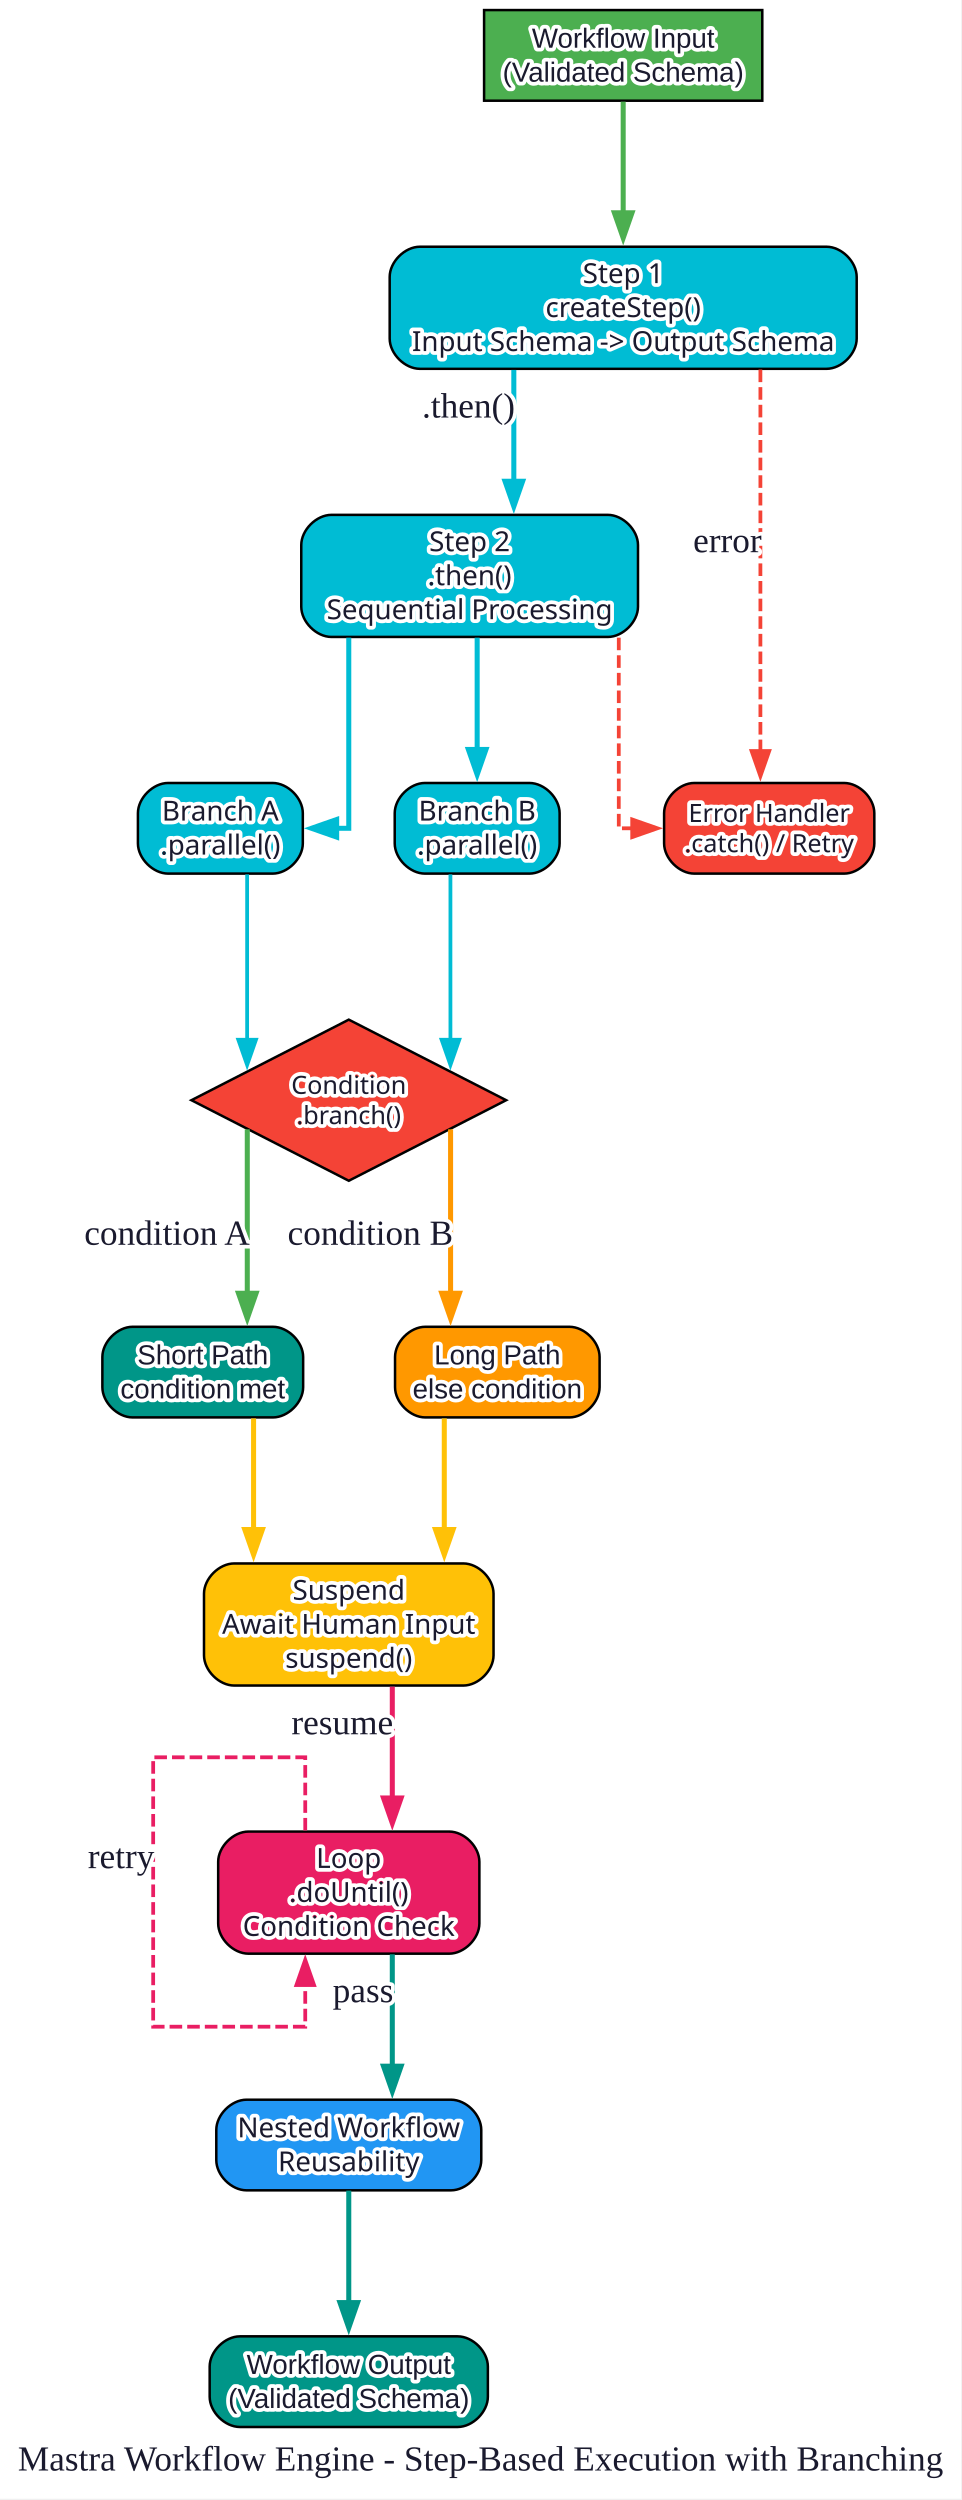
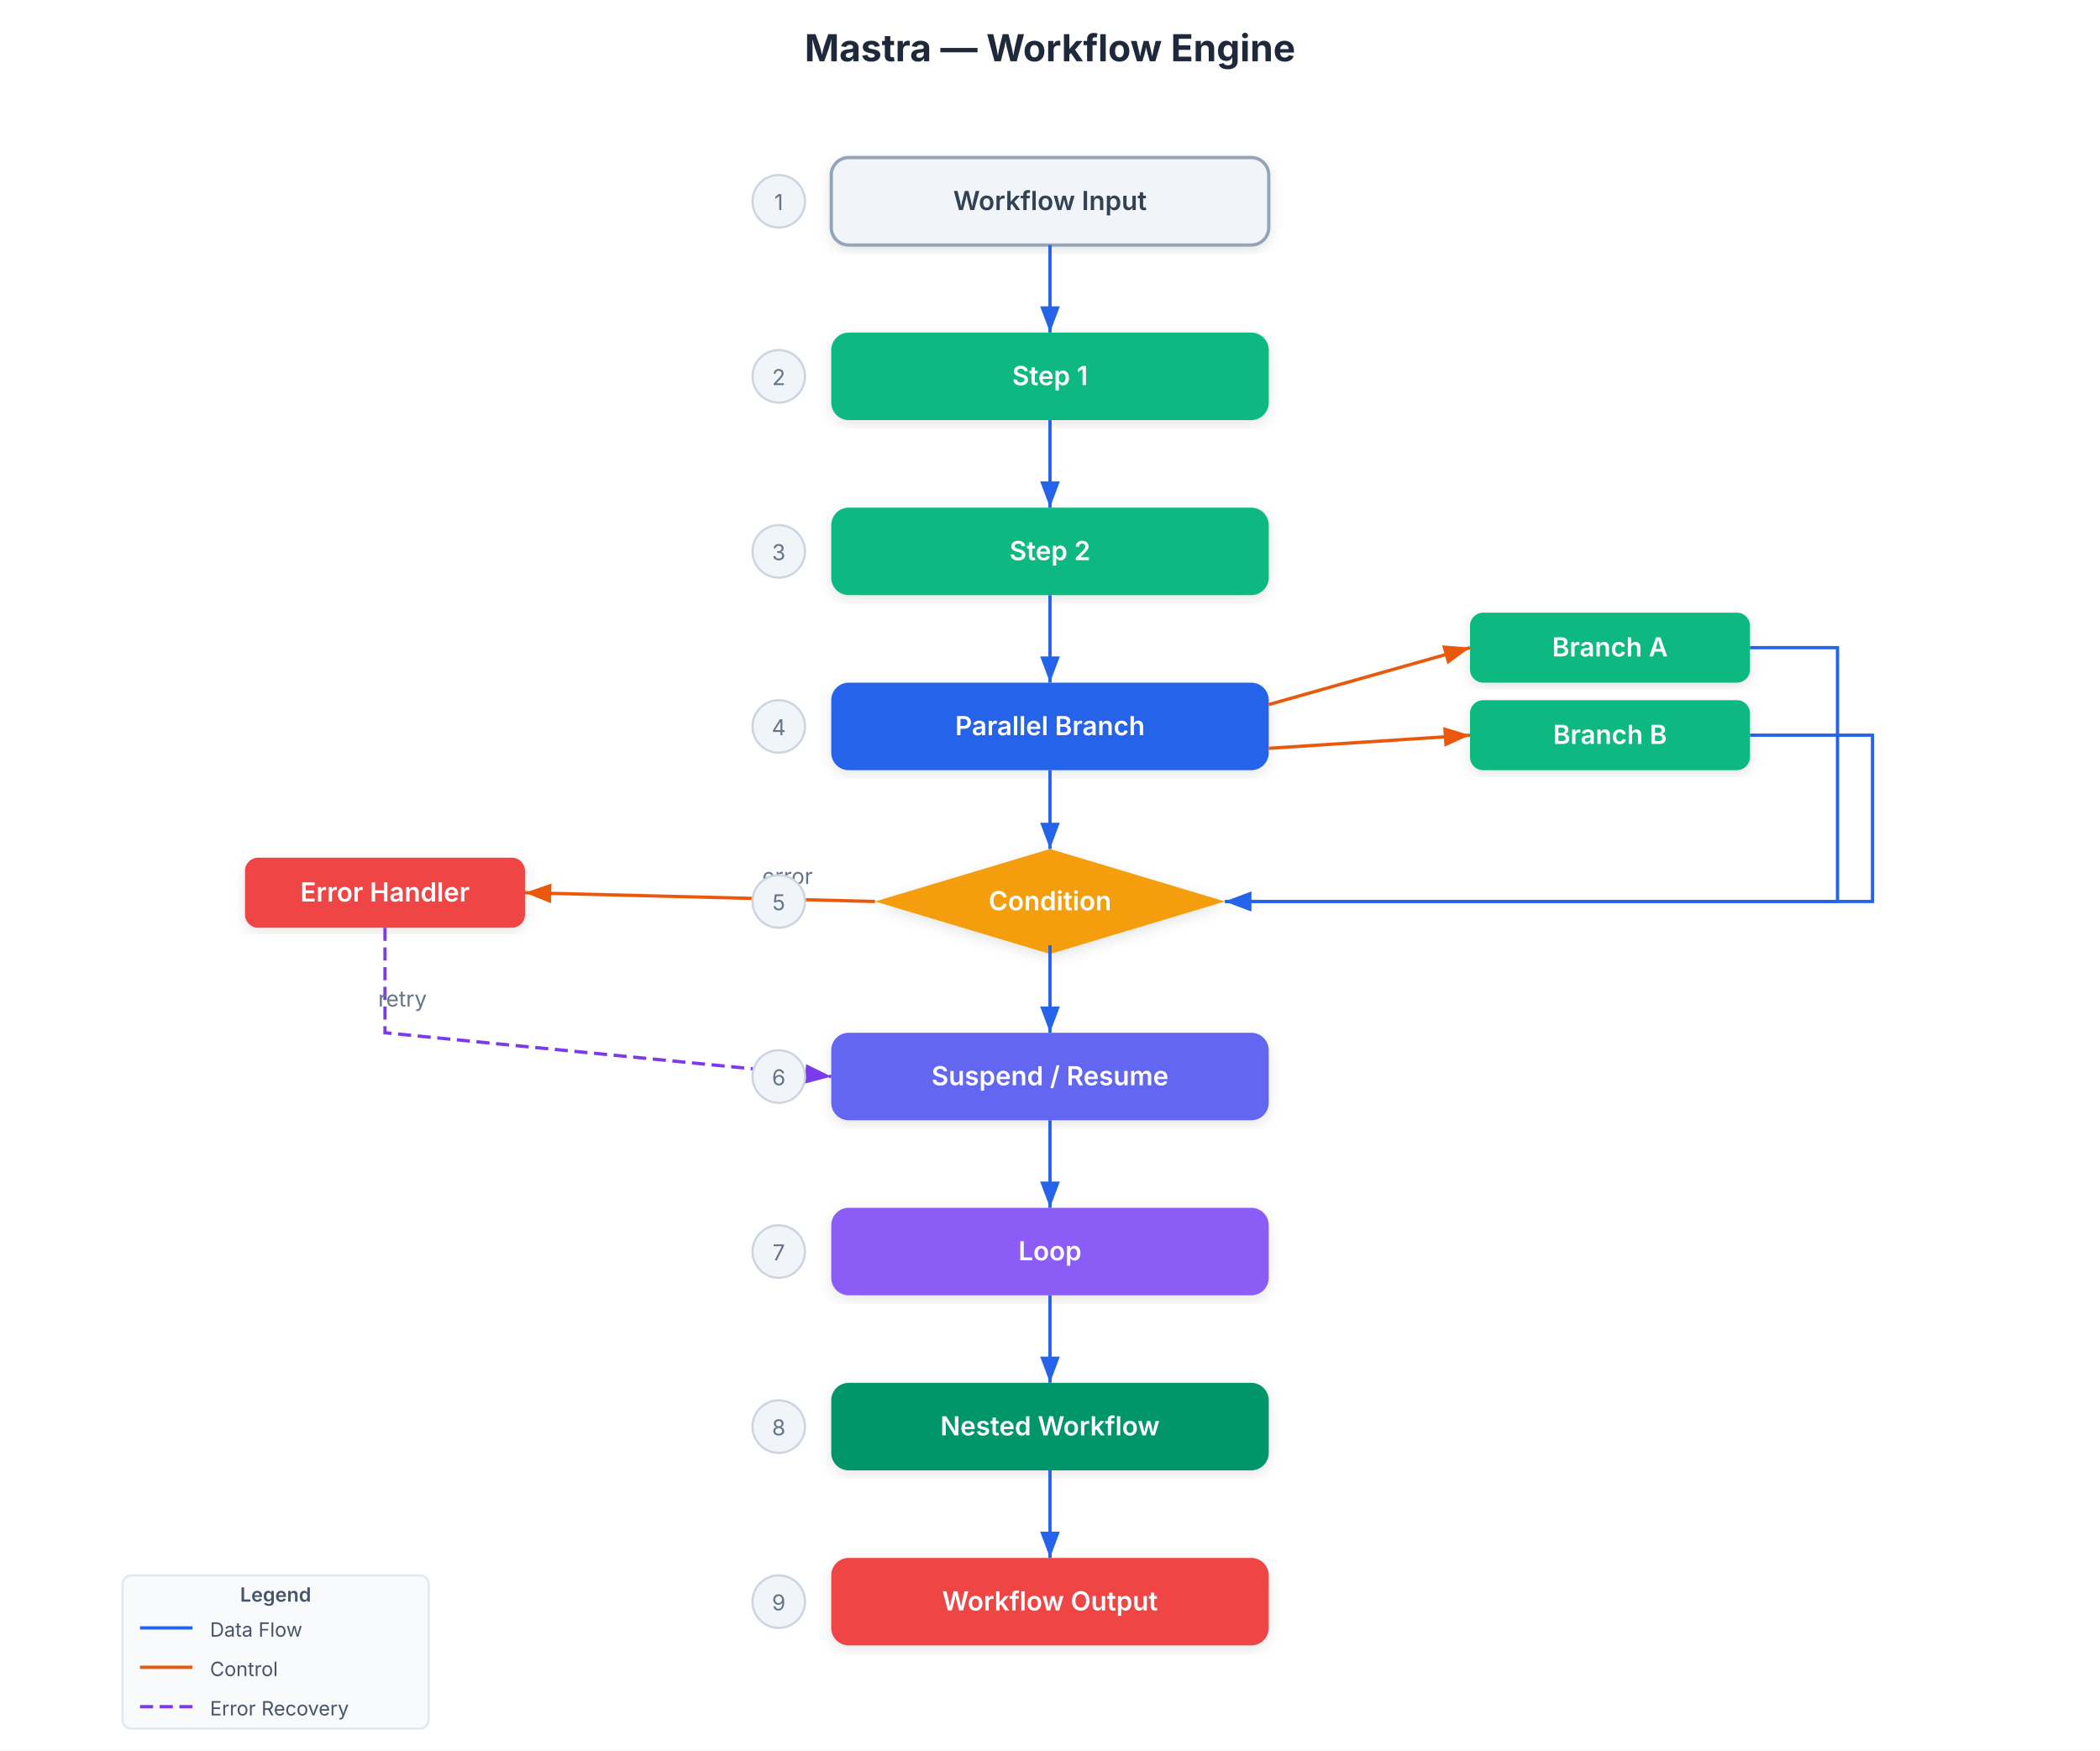
- <svg xmlns="http://www.w3.org/2000/svg" width="382pt" height="993pt" viewBox="0.00 0.00 382.00 993.00">
+ <svg xmlns="http://www.w3.org/2000/svg" viewBox="0 0 960 800">
  <style>
- 
- text { paint-order: stroke; stroke: #ffffff; stroke-width: 3px; stroke-linejoin: round; fill: #1a1a2e; }
- </style>
-   <g id="graph0" class="graph" transform="scale(1 1) rotate(0) translate(4 988.5)">
-     <polygon fill="white" stroke="none" points="-4,4 -4,-988.5 377.75,-988.5 377.75,4 -4,4" />
-     <text xml:space="preserve" text-anchor="middle" x="186.88" y="-7.2" font-family="Times New Roman,serif" font-size="14.00">Mastra Workflow Engine - Step-Based Execution with Branching</text>
-     <g id="node1" class="node">
-       <polygon fill="#4caf50" stroke="black" points="298.78,-984.5 188.28,-984.5 188.28,-948.5 298.78,-948.5 298.78,-984.5" />
-       <text xml:space="preserve" text-anchor="middle" x="243.53" y="-969.55" font-family="Arial" font-size="11.00" fill="white">Workflow Input</text>
-       <text xml:space="preserve" text-anchor="middle" x="243.53" y="-956.05" font-family="Arial" font-size="11.00" fill="white">(Validated Schema)</text>
-     </g>
-     <g id="node2" class="node">
-       <path fill="#00bcd4" stroke="black" d="M324.28,-890.5C324.28,-890.5 162.78,-890.5 162.78,-890.5 156.78,-890.5 150.78,-884.5 150.78,-878.5 150.78,-878.5 150.78,-854 150.78,-854 150.78,-848 156.78,-842 162.78,-842 162.78,-842 324.28,-842 324.28,-842 330.28,-842 336.28,-848 336.28,-854 336.28,-854 336.28,-878.5 336.28,-878.5 336.28,-884.5 330.28,-890.5 324.28,-890.5" />
-       <text xml:space="preserve" text-anchor="middle" x="243.53" y="-876.05" font-family="Arial Bold" font-size="11.00" fill="white">Step 1</text>
-       <text xml:space="preserve" text-anchor="middle" x="243.53" y="-862.55" font-family="Arial Bold" font-size="11.00" fill="white">createStep()</text>
-       <text xml:space="preserve" text-anchor="middle" x="243.53" y="-849.05" font-family="Arial Bold" font-size="11.00" fill="white">Input Schema -&gt; Output Schema</text>
-     </g>
-     <g id="edge1" class="edge">
-       <path fill="none" stroke="#4caf50" stroke-width="2" d="M243.53,-948.11C243.53,-948.11 243.53,-903.97 243.53,-903.97" />
-       <polygon fill="#4caf50" stroke="#4caf50" stroke-width="2" points="247.03,-903.97 243.53,-893.97 240.03,-903.97 247.03,-903.97" />
-     </g>
-     <g id="node3" class="node">
-       <path fill="#00bcd4" stroke="black" d="M237.41,-784C237.41,-784 127.66,-784 127.66,-784 121.66,-784 115.66,-778 115.66,-772 115.66,-772 115.66,-747.5 115.66,-747.5 115.66,-741.5 121.66,-735.5 127.66,-735.5 127.66,-735.5 237.41,-735.5 237.41,-735.5 243.41,-735.5 249.41,-741.5 249.41,-747.5 249.41,-747.5 249.41,-772 249.41,-772 249.41,-778 243.41,-784 237.41,-784" />
-       <text xml:space="preserve" text-anchor="middle" x="182.53" y="-769.55" font-family="Arial Bold" font-size="11.00" fill="white">Step 2</text>
-       <text xml:space="preserve" text-anchor="middle" x="182.53" y="-756.05" font-family="Arial Bold" font-size="11.00" fill="white">.then()</text>
-       <text xml:space="preserve" text-anchor="middle" x="182.53" y="-742.55" font-family="Arial Bold" font-size="11.00" fill="white">Sequential Processing</text>
-     </g>
-     <g id="edge2" class="edge">
-       <path fill="none" stroke="#00bcd4" stroke-width="2" d="M200.09,-841.55C200.09,-841.55 200.09,-797.34 200.09,-797.34" />
-       <polygon fill="#00bcd4" stroke="#00bcd4" stroke-width="2" points="203.59,-797.34 200.09,-787.34 196.59,-797.34 203.59,-797.34" />
-       <text xml:space="preserve" text-anchor="middle" x="182.09" y="-822.65" font-family="Times New Roman,serif" font-size="14.00">.then()</text>
-     </g>
-     <g id="node13" class="node">
-       <path fill="#f44336" stroke="black" d="M331.28,-677.5C331.28,-677.5 271.78,-677.5 271.78,-677.5 265.78,-677.5 259.78,-671.5 259.78,-665.5 259.78,-665.5 259.78,-653.5 259.78,-653.5 259.78,-647.5 265.78,-641.5 271.78,-641.5 271.78,-641.5 331.28,-641.5 331.28,-641.5 337.28,-641.5 343.28,-647.5 343.28,-653.5 343.28,-653.5 343.28,-665.5 343.28,-665.5 343.28,-671.5 337.28,-677.5 331.28,-677.5" />
-       <text xml:space="preserve" text-anchor="middle" x="301.53" y="-662" font-family="Arial Bold" font-size="10.00" fill="white">Error Handler</text>
-       <text xml:space="preserve" text-anchor="middle" x="301.53" y="-650" font-family="Arial Bold" font-size="10.00" fill="white">.catch() / Retry</text>
-     </g>
-     <g id="edge15" class="edge">
-       <path fill="none" stroke="#f44336" stroke-width="1.5" stroke-dasharray="5,2" d="M298.03,-841.72C298.03,-841.72 298.03,-690.2 298.03,-690.2" />
-       <polygon fill="#f44336" stroke="#f44336" stroke-width="1.5" points="301.53,-690.2 298.03,-680.2 294.53,-690.2 301.53,-690.2" />
-       <text xml:space="preserve" text-anchor="middle" x="284.91" y="-769.16" font-family="Times New Roman,serif" font-size="14.00">error</text>
-     </g>
-     <g id="node4" class="node">
-       <path fill="#00bcd4" stroke="black" d="M104.28,-677.5C104.28,-677.5 62.78,-677.5 62.78,-677.5 56.78,-677.5 50.78,-671.5 50.78,-665.5 50.78,-665.5 50.78,-653.5 50.78,-653.5 50.78,-647.5 56.78,-641.5 62.78,-641.5 62.78,-641.5 104.28,-641.5 104.28,-641.5 110.28,-641.5 116.28,-647.5 116.28,-653.5 116.28,-653.5 116.28,-665.5 116.28,-665.5 116.28,-671.5 110.28,-677.5 104.28,-677.5" />
-       <text xml:space="preserve" text-anchor="middle" x="83.53" y="-662.55" font-family="Arial Bold" font-size="11.00" fill="white">Branch A</text>
-       <text xml:space="preserve" text-anchor="middle" x="83.53" y="-649.05" font-family="Arial Bold" font-size="11.00" fill="white">.parallel()</text>
-     </g>
-     <g id="edge3" class="edge">
-       <path fill="none" stroke="#00bcd4" stroke-width="2" d="M134.53,-735.23C134.53,-705.55 134.53,-659.5 134.53,-659.5 134.53,-659.5 129.72,-659.5 129.72,-659.5" />
-       <polygon fill="#00bcd4" stroke="#00bcd4" stroke-width="2" points="129.72,-656 119.72,-659.5 129.72,-663 129.72,-656" />
-     </g>
-     <g id="node5" class="node">
-       <path fill="#00bcd4" stroke="black" d="M206.28,-677.5C206.28,-677.5 164.78,-677.5 164.78,-677.5 158.78,-677.5 152.78,-671.5 152.78,-665.5 152.78,-665.5 152.78,-653.5 152.78,-653.5 152.78,-647.5 158.78,-641.5 164.78,-641.5 164.78,-641.5 206.28,-641.5 206.28,-641.5 212.28,-641.5 218.28,-647.5 218.28,-653.5 218.28,-653.5 218.28,-665.5 218.28,-665.5 218.28,-671.5 212.28,-677.5 206.28,-677.5" />
-       <text xml:space="preserve" text-anchor="middle" x="185.53" y="-662.55" font-family="Arial Bold" font-size="11.00" fill="white">Branch B</text>
-       <text xml:space="preserve" text-anchor="middle" x="185.53" y="-649.05" font-family="Arial Bold" font-size="11.00" fill="white">.parallel()</text>
-     </g>
-     <g id="edge4" class="edge">
-       <path fill="none" stroke="#00bcd4" stroke-width="2" d="M185.53,-735.23C185.53,-735.23 185.53,-690.82 185.53,-690.82" />
-       <polygon fill="#00bcd4" stroke="#00bcd4" stroke-width="2" points="189.03,-690.82 185.53,-680.82 182.03,-690.82 189.03,-690.82" />
-     </g>
-     <g id="edge16" class="edge">
-       <path fill="none" stroke="#f44336" stroke-width="1.5" stroke-dasharray="5,2" d="M241.78,-735.23C241.78,-705.55 241.78,-659.5 241.78,-659.5 241.78,-659.5 247.11,-659.5 247.11,-659.5" />
-       <polygon fill="#f44336" stroke="#f44336" stroke-width="1.5" points="247.11,-663 257.11,-659.5 247.11,-656 247.11,-663" />
-     </g>
-     <g id="node6" class="node">
-       <polygon fill="#f44336" stroke="black" points="134.53,-583.5 72.03,-551.5 134.53,-519.5 197.03,-551.5 134.53,-583.5" />
-       <text xml:space="preserve" text-anchor="middle" x="134.53" y="-554" font-family="Arial Bold" font-size="10.00" fill="white">Condition</text>
-       <text xml:space="preserve" text-anchor="middle" x="134.53" y="-542" font-family="Arial Bold" font-size="10.00" fill="white">.branch()</text>
-     </g>
-     <g id="edge5" class="edge">
-       <path fill="none" stroke="#00bcd4" stroke-width="1.5" d="M94.16,-641.18C94.16,-641.18 94.16,-575.5 94.16,-575.5" />
-       <polygon fill="#00bcd4" stroke="#00bcd4" stroke-width="1.5" points="97.66,-575.5 94.16,-565.5 90.66,-575.5 97.66,-575.5" />
-     </g>
-     <g id="edge6" class="edge">
-       <path fill="none" stroke="#00bcd4" stroke-width="1.5" d="M174.91,-641.18C174.91,-641.18 174.91,-575.5 174.91,-575.5" />
-       <polygon fill="#00bcd4" stroke="#00bcd4" stroke-width="1.5" points="178.41,-575.5 174.91,-565.5 171.41,-575.5 178.41,-575.5" />
-     </g>
-     <g id="node7" class="node">
-       <path fill="#009688" stroke="black" d="M104.41,-461.5C104.41,-461.5 48.66,-461.5 48.66,-461.5 42.66,-461.5 36.66,-455.5 36.66,-449.5 36.66,-449.5 36.66,-437.5 36.66,-437.5 36.66,-431.5 42.66,-425.5 48.66,-425.5 48.66,-425.5 104.41,-425.5 104.41,-425.5 110.41,-425.5 116.41,-431.5 116.41,-437.5 116.41,-437.5 116.41,-449.5 116.41,-449.5 116.41,-455.5 110.41,-461.5 104.41,-461.5" />
-       <text xml:space="preserve" text-anchor="middle" x="76.53" y="-446.55" font-family="Arial" font-size="11.00" fill="white">Short Path</text>
-       <text xml:space="preserve" text-anchor="middle" x="76.53" y="-433.05" font-family="Arial" font-size="11.00" fill="white">condition met</text>
-     </g>
-     <g id="edge7" class="edge">
-       <path fill="none" stroke="#4caf50" stroke-width="2" d="M94.22,-539.94C94.22,-539.94 94.22,-474.82 94.22,-474.82" />
-       <polygon fill="#4caf50" stroke="#4caf50" stroke-width="2" points="97.72,-474.82 94.22,-464.82 90.72,-474.82 97.72,-474.82" />
-       <text xml:space="preserve" text-anchor="middle" x="62.34" y="-494.08" font-family="Times New Roman,serif" font-size="14.00">condition A</text>
-     </g>
-     <g id="node8" class="node">
-       <path fill="#ff9800" stroke="black" d="M222.16,-461.5C222.16,-461.5 164.91,-461.5 164.91,-461.5 158.91,-461.5 152.91,-455.5 152.91,-449.5 152.91,-449.5 152.91,-437.5 152.91,-437.5 152.91,-431.5 158.91,-425.5 164.91,-425.5 164.91,-425.5 222.16,-425.5 222.16,-425.5 228.16,-425.5 234.16,-431.5 234.16,-437.5 234.16,-437.5 234.16,-449.5 234.16,-449.5 234.16,-455.5 228.16,-461.5 222.16,-461.5" />
-       <text xml:space="preserve" text-anchor="middle" x="193.53" y="-446.55" font-family="Arial" font-size="11.00" fill="white">Long Path</text>
-       <text xml:space="preserve" text-anchor="middle" x="193.53" y="-433.05" font-family="Arial" font-size="11.00" fill="white">else condition</text>
-     </g>
-     <g id="edge8" class="edge">
-       <path fill="none" stroke="#ff9800" stroke-width="2" d="M174.97,-539.94C174.97,-539.94 174.97,-474.82 174.97,-474.82" />
-       <polygon fill="#ff9800" stroke="#ff9800" stroke-width="2" points="178.47,-474.82 174.97,-464.82 171.47,-474.82 178.47,-474.82" />
-       <text xml:space="preserve" text-anchor="middle" x="143.09" y="-494.08" font-family="Times New Roman,serif" font-size="14.00">condition B</text>
-     </g>
-     <g id="node9" class="node">
-       <path fill="#ffc107" stroke="black" d="M180.03,-367.5C180.03,-367.5 89.03,-367.5 89.03,-367.5 83.03,-367.5 77.03,-361.5 77.03,-355.5 77.03,-355.5 77.03,-331 77.03,-331 77.03,-325 83.03,-319 89.03,-319 89.03,-319 180.03,-319 180.03,-319 186.03,-319 192.03,-325 192.03,-331 192.03,-331 192.03,-355.5 192.03,-355.5 192.03,-361.5 186.03,-367.5 180.03,-367.5" />
-       <text xml:space="preserve" text-anchor="middle" x="134.53" y="-353.05" font-family="Arial Bold" font-size="11.00" fill="#1a1a2e">Suspend</text>
-       <text xml:space="preserve" text-anchor="middle" x="134.53" y="-339.55" font-family="Arial Bold" font-size="11.00" fill="#1a1a2e">Await Human Input</text>
-       <text xml:space="preserve" text-anchor="middle" x="134.53" y="-326.05" font-family="Arial Bold" font-size="11.00" fill="#1a1a2e">suspend()</text>
-     </g>
-     <g id="edge9" class="edge">
-       <path fill="none" stroke="#ffc107" stroke-width="2" d="M96.72,-425.11C96.72,-425.11 96.72,-380.97 96.72,-380.97" />
-       <polygon fill="#ffc107" stroke="#ffc107" stroke-width="2" points="100.22,-380.97 96.72,-370.97 93.22,-380.97 100.22,-380.97" />
-     </g>
-     <g id="edge10" class="edge">
-       <path fill="none" stroke="#ffc107" stroke-width="2" d="M172.47,-425.11C172.47,-425.11 172.47,-380.97 172.47,-380.97" />
-       <polygon fill="#ffc107" stroke="#ffc107" stroke-width="2" points="175.97,-380.97 172.47,-370.97 168.97,-380.97 175.97,-380.97" />
-     </g>
-     <g id="node10" class="node">
-       <path fill="#e91e63" stroke="black" d="M174.41,-261C174.41,-261 94.66,-261 94.66,-261 88.66,-261 82.66,-255 82.66,-249 82.66,-249 82.66,-224.5 82.66,-224.5 82.66,-218.5 88.66,-212.5 94.66,-212.5 94.66,-212.5 174.41,-212.5 174.41,-212.5 180.41,-212.5 186.41,-218.5 186.41,-224.5 186.41,-224.5 186.41,-249 186.41,-249 186.41,-255 180.41,-261 174.41,-261" />
-       <text xml:space="preserve" text-anchor="middle" x="134.53" y="-246.55" font-family="Arial Bold" font-size="11.00" fill="white">Loop</text>
-       <text xml:space="preserve" text-anchor="middle" x="134.53" y="-233.05" font-family="Arial Bold" font-size="11.00" fill="white">.doUntil()</text>
-       <text xml:space="preserve" text-anchor="middle" x="134.53" y="-219.55" font-family="Arial Bold" font-size="11.00" fill="white">Condition Check</text>
-     </g>
-     <g id="edge11" class="edge">
-       <path fill="none" stroke="#e91e63" stroke-width="2" d="M151.82,-318.55C151.82,-318.55 151.82,-274.34 151.82,-274.34" />
-       <polygon fill="#e91e63" stroke="#e91e63" stroke-width="2" points="155.32,-274.34 151.82,-264.34 148.32,-274.34 155.32,-274.34" />
-       <text xml:space="preserve" text-anchor="middle" x="131.95" y="-299.65" font-family="Times New Roman,serif" font-size="14.00">resume</text>
-     </g>
-     <g id="edge13" class="edge">
-       <path fill="none" stroke="#e91e63" stroke-width="1.5" stroke-dasharray="5,2" d="M117.24,-261.42C117.24,-275.55 117.24,-290.5 117.24,-290.5 117.24,-290.5 56.84,-290.5 56.84,-290.5 56.84,-290.5 56.84,-183.5 56.84,-183.5 56.84,-183.5 117.24,-183.5 117.24,-183.5 117.24,-183.5 117.24,-200.04 117.24,-200.04" />
-       <polygon fill="#e91e63" stroke="#e91e63" stroke-width="1.5" points="113.74,-200.04 117.24,-210.04 120.74,-200.04 113.74,-200.04" />
-       <text xml:space="preserve" text-anchor="middle" x="44.09" y="-246.47" font-family="Times New Roman,serif" font-size="14.00">retry</text>
-     </g>
-     <g id="node11" class="node">
-       <path fill="#2196f3" stroke="black" d="M175.16,-154.5C175.16,-154.5 93.91,-154.5 93.91,-154.5 87.91,-154.5 81.91,-148.5 81.91,-142.5 81.91,-142.5 81.91,-130.5 81.91,-130.5 81.91,-124.5 87.91,-118.5 93.91,-118.5 93.91,-118.5 175.16,-118.5 175.16,-118.5 181.16,-118.5 187.16,-124.5 187.16,-130.5 187.16,-130.5 187.16,-142.5 187.16,-142.5 187.16,-148.5 181.16,-154.5 175.16,-154.5" />
-       <text xml:space="preserve" text-anchor="middle" x="134.53" y="-139.55" font-family="Arial Bold" font-size="11.00" fill="white">Nested Workflow</text>
-       <text xml:space="preserve" text-anchor="middle" x="134.53" y="-126.05" font-family="Arial Bold" font-size="11.00" fill="white">Reusability</text>
-     </g>
-     <g id="edge12" class="edge">
-       <path fill="none" stroke="#009688" stroke-width="2" d="M151.82,-212.23C151.82,-212.23 151.82,-167.82 151.82,-167.82" />
-       <polygon fill="#009688" stroke="#009688" stroke-width="2" points="155.32,-167.82 151.82,-157.82 148.32,-167.82 155.32,-167.82" />
-       <text xml:space="preserve" text-anchor="middle" x="140.2" y="-193.23" font-family="Times New Roman,serif" font-size="14.00">pass</text>
-     </g>
-     <g id="node12" class="node">
-       <path fill="#009688" stroke="black" d="M177.78,-60.5C177.78,-60.5 91.28,-60.5 91.28,-60.5 85.28,-60.5 79.28,-54.5 79.28,-48.5 79.28,-48.5 79.28,-36.5 79.28,-36.5 79.28,-30.5 85.28,-24.5 91.28,-24.5 91.28,-24.5 177.78,-24.5 177.78,-24.5 183.78,-24.5 189.78,-30.5 189.78,-36.5 189.78,-36.5 189.78,-48.5 189.78,-48.5 189.78,-54.5 183.78,-60.5 177.78,-60.5" />
-       <text xml:space="preserve" text-anchor="middle" x="134.53" y="-45.55" font-family="Arial" font-size="11.00" fill="white">Workflow Output</text>
-       <text xml:space="preserve" text-anchor="middle" x="134.53" y="-32.05" font-family="Arial" font-size="11.00" fill="white">(Validated Schema)</text>
-     </g>
-     <g id="edge14" class="edge">
-       <path fill="none" stroke="#009688" stroke-width="2" d="M134.53,-118.38C134.53,-118.38 134.53,-73.92 134.53,-73.92" />
-       <polygon fill="#009688" stroke="#009688" stroke-width="2" points="138.03,-73.92 134.53,-63.92 131.03,-73.92 138.03,-73.92" />
-     </g>
-   </g>
+     text { font-family: Inter, system-ui, -apple-system, sans-serif; }
+     .mono { font-family: JetBrains Mono, Fira Code, monospace; }
+     .title { font-size: 17px; font-weight: 700; fill: #1e293b; }
+     .comp  { font-size: 12px; font-weight: 600; fill: #ffffff; }
+     .comp-d { font-size: 12px; font-weight: 600; fill: #334155; }
+     .label { font-size: 10px; fill: #64748b; }
+     .anno  { font-size: 9px; fill: #94a3b8; }
+     .legend { font-size: 9px; fill: #475569; }
+   </style>
+   <defs>
+     <filter id="shadow">
+       <feDropShadow dx="0" dy="2" stdDeviation="3" flood-opacity="0.1" />
+     </filter>
+     <marker id="arr-blue" markerWidth="8" markerHeight="6" refX="8" refY="3" orient="auto">
+       <path d="M0,0 L8,3 L0,6 Z" fill="#2563eb" />
+     </marker>
+     <marker id="arr-orange" markerWidth="8" markerHeight="6" refX="8" refY="3" orient="auto">
+       <path d="M0,0 L8,3 L0,6 Z" fill="#ea580c" />
+     </marker>
+     <marker id="arr-green" markerWidth="8" markerHeight="6" refX="8" refY="3" orient="auto">
+       <path d="M0,0 L8,3 L0,6 Z" fill="#059669" />
+     </marker>
+     <marker id="arr-purple" markerWidth="8" markerHeight="6" refX="8" refY="3" orient="auto">
+       <path d="M0,0 L8,3 L0,6 Z" fill="#7c3aed" />
+     </marker>
+     <marker id="arr-gray" markerWidth="8" markerHeight="6" refX="8" refY="3" orient="auto">
+       <path d="M0,0 L8,3 L0,6 Z" fill="#64748b" />
+     </marker>
+   </defs>
+   <rect width="960" height="800" fill="#ffffff" />
+   <text x="480" y="28" text-anchor="middle" class="title">Mastra — Workflow Engine</text>
+   <rect x="380" y="72" width="200" height="40" rx="8" fill="#f1f5f9" stroke="#94a3b8" stroke-width="1.5" filter="url(#shadow)" />
+   <text x="480" y="96" text-anchor="middle" class="comp-d">Workflow Input</text>
+   <rect x="380" y="152" width="200" height="40" rx="8" fill="#10b981" filter="url(#shadow)" />
+   <text x="480" y="176" text-anchor="middle" class="comp">Step 1</text>
+   <rect x="380" y="232" width="200" height="40" rx="8" fill="#10b981" filter="url(#shadow)" />
+   <text x="480" y="256" text-anchor="middle" class="comp">Step 2</text>
+   <rect x="380" y="312" width="200" height="40" rx="8" fill="#2563eb" filter="url(#shadow)" />
+   <text x="480" y="336" text-anchor="middle" class="comp">Parallel Branch</text>
+   <polygon points="480,388 560,412 480,436 400,412" fill="#f59e0b" filter="url(#shadow)" />
+   <text x="480" y="416" text-anchor="middle" class="comp">Condition</text>
+   <rect x="380" y="472" width="200" height="40" rx="8" fill="#6366f1" filter="url(#shadow)" />
+   <text x="480" y="496" text-anchor="middle" class="comp">Suspend / Resume</text>
+   <rect x="380" y="552" width="200" height="40" rx="8" fill="#8b5cf6" filter="url(#shadow)" />
+   <text x="480" y="576" text-anchor="middle" class="comp">Loop</text>
+   <rect x="380" y="632" width="200" height="40" rx="8" fill="#059669" filter="url(#shadow)" />
+   <text x="480" y="656" text-anchor="middle" class="comp">Nested Workflow</text>
+   <rect x="380" y="712" width="200" height="40" rx="8" fill="#ef4444" filter="url(#shadow)" />
+   <text x="480" y="736" text-anchor="middle" class="comp">Workflow Output</text>
+   <rect x="672" y="280" width="128" height="32" rx="6" fill="#10b981" filter="url(#shadow)" />
+   <text x="736" y="300" text-anchor="middle" class="comp">Branch A</text>
+   <rect x="672" y="320" width="128" height="32" rx="6" fill="#10b981" filter="url(#shadow)" />
+   <text x="736" y="340" text-anchor="middle" class="comp">Branch B</text>
+   <rect x="112" y="392" width="128" height="32" rx="6" fill="#ef4444" filter="url(#shadow)" />
+   <text x="176" y="412" text-anchor="middle" class="comp">Error Handler</text>
+   <path d="M480,112 L480,152" fill="none" stroke="#2563eb" stroke-width="1.5" marker-end="url(#arr-blue)" />
+   <path d="M480,192 L480,232" fill="none" stroke="#2563eb" stroke-width="1.5" marker-end="url(#arr-blue)" />
+   <path d="M480,272 L480,312" fill="none" stroke="#2563eb" stroke-width="1.5" marker-end="url(#arr-blue)" />
+   <path d="M480,352 L480,388" fill="none" stroke="#2563eb" stroke-width="1.5" marker-end="url(#arr-blue)" />
+   <path d="M480,432 L480,472" fill="none" stroke="#2563eb" stroke-width="1.5" marker-end="url(#arr-blue)" />
+   <path d="M480,512 L480,552" fill="none" stroke="#2563eb" stroke-width="1.5" marker-end="url(#arr-blue)" />
+   <path d="M480,592 L480,632" fill="none" stroke="#2563eb" stroke-width="1.5" marker-end="url(#arr-blue)" />
+   <path d="M480,672 L480,712" fill="none" stroke="#2563eb" stroke-width="1.5" marker-end="url(#arr-blue)" />
+   <path d="M580,322 L672,296" fill="none" stroke="#ea580c" stroke-width="1.5" marker-end="url(#arr-orange)" />
+   <path d="M580,342 L672,336" fill="none" stroke="#ea580c" stroke-width="1.5" marker-end="url(#arr-orange)" />
+   <path d="M800,296 L840,296 L840,412 L560,412" fill="none" stroke="#2563eb" stroke-width="1.5" marker-end="url(#arr-blue)" />
+   <path d="M800,336 L856,336 L856,412 L560,412" fill="none" stroke="#2563eb" stroke-width="1.5" marker-end="url(#arr-blue)" />
+   <path d="M400,412 L240,408" fill="none" stroke="#ea580c" stroke-width="1.5" marker-end="url(#arr-orange)" />
+   <text x="360" y="404" text-anchor="middle" class="label" fill="#ea580c">error</text>
+   <path d="M176,424 L176,472 L380,492" fill="none" stroke="#7c3aed" stroke-width="1.5" stroke-dasharray="6 3" marker-end="url(#arr-purple)" />
+   <text x="184" y="460" text-anchor="middle" class="label" fill="#7c3aed">retry</text>
+   <circle cx="356" cy="92" r="12" fill="#f1f5f9" stroke="#cbd5e1" stroke-width="1" />
+   <text x="356" y="96" text-anchor="middle" class="label">1</text>
+   <circle cx="356" cy="172" r="12" fill="#f1f5f9" stroke="#cbd5e1" stroke-width="1" />
+   <text x="356" y="176" text-anchor="middle" class="label">2</text>
+   <circle cx="356" cy="252" r="12" fill="#f1f5f9" stroke="#cbd5e1" stroke-width="1" />
+   <text x="356" y="256" text-anchor="middle" class="label">3</text>
+   <circle cx="356" cy="332" r="12" fill="#f1f5f9" stroke="#cbd5e1" stroke-width="1" />
+   <text x="356" y="336" text-anchor="middle" class="label">4</text>
+   <circle cx="356" cy="412" r="12" fill="#f1f5f9" stroke="#cbd5e1" stroke-width="1" />
+   <text x="356" y="416" text-anchor="middle" class="label">5</text>
+   <circle cx="356" cy="492" r="12" fill="#f1f5f9" stroke="#cbd5e1" stroke-width="1" />
+   <text x="356" y="496" text-anchor="middle" class="label">6</text>
+   <circle cx="356" cy="572" r="12" fill="#f1f5f9" stroke="#cbd5e1" stroke-width="1" />
+   <text x="356" y="576" text-anchor="middle" class="label">7</text>
+   <circle cx="356" cy="652" r="12" fill="#f1f5f9" stroke="#cbd5e1" stroke-width="1" />
+   <text x="356" y="656" text-anchor="middle" class="label">8</text>
+   <circle cx="356" cy="732" r="12" fill="#f1f5f9" stroke="#cbd5e1" stroke-width="1" />
+   <text x="356" y="736" text-anchor="middle" class="label">9</text>
+   <rect x="56" y="720" width="140" height="70" rx="4" fill="#f8fafc" stroke="#e2e8f0" stroke-width="1" />
+   <text x="126" y="732" text-anchor="middle" class="legend" font-weight="600">Legend</text>
+   <line x1="64" y1="744" x2="88" y2="744" stroke="#2563eb" stroke-width="1.5" />
+   <text x="96" y="748" class="legend">Data Flow</text>
+   <line x1="64" y1="762" x2="88" y2="762" stroke="#ea580c" stroke-width="1.5" />
+   <text x="96" y="766" class="legend">Control</text>
+   <line x1="64" y1="780" x2="88" y2="780" stroke="#7c3aed" stroke-width="1.5" stroke-dasharray="6 3" />
+   <text x="96" y="784" class="legend">Error Recovery</text>
</svg>
